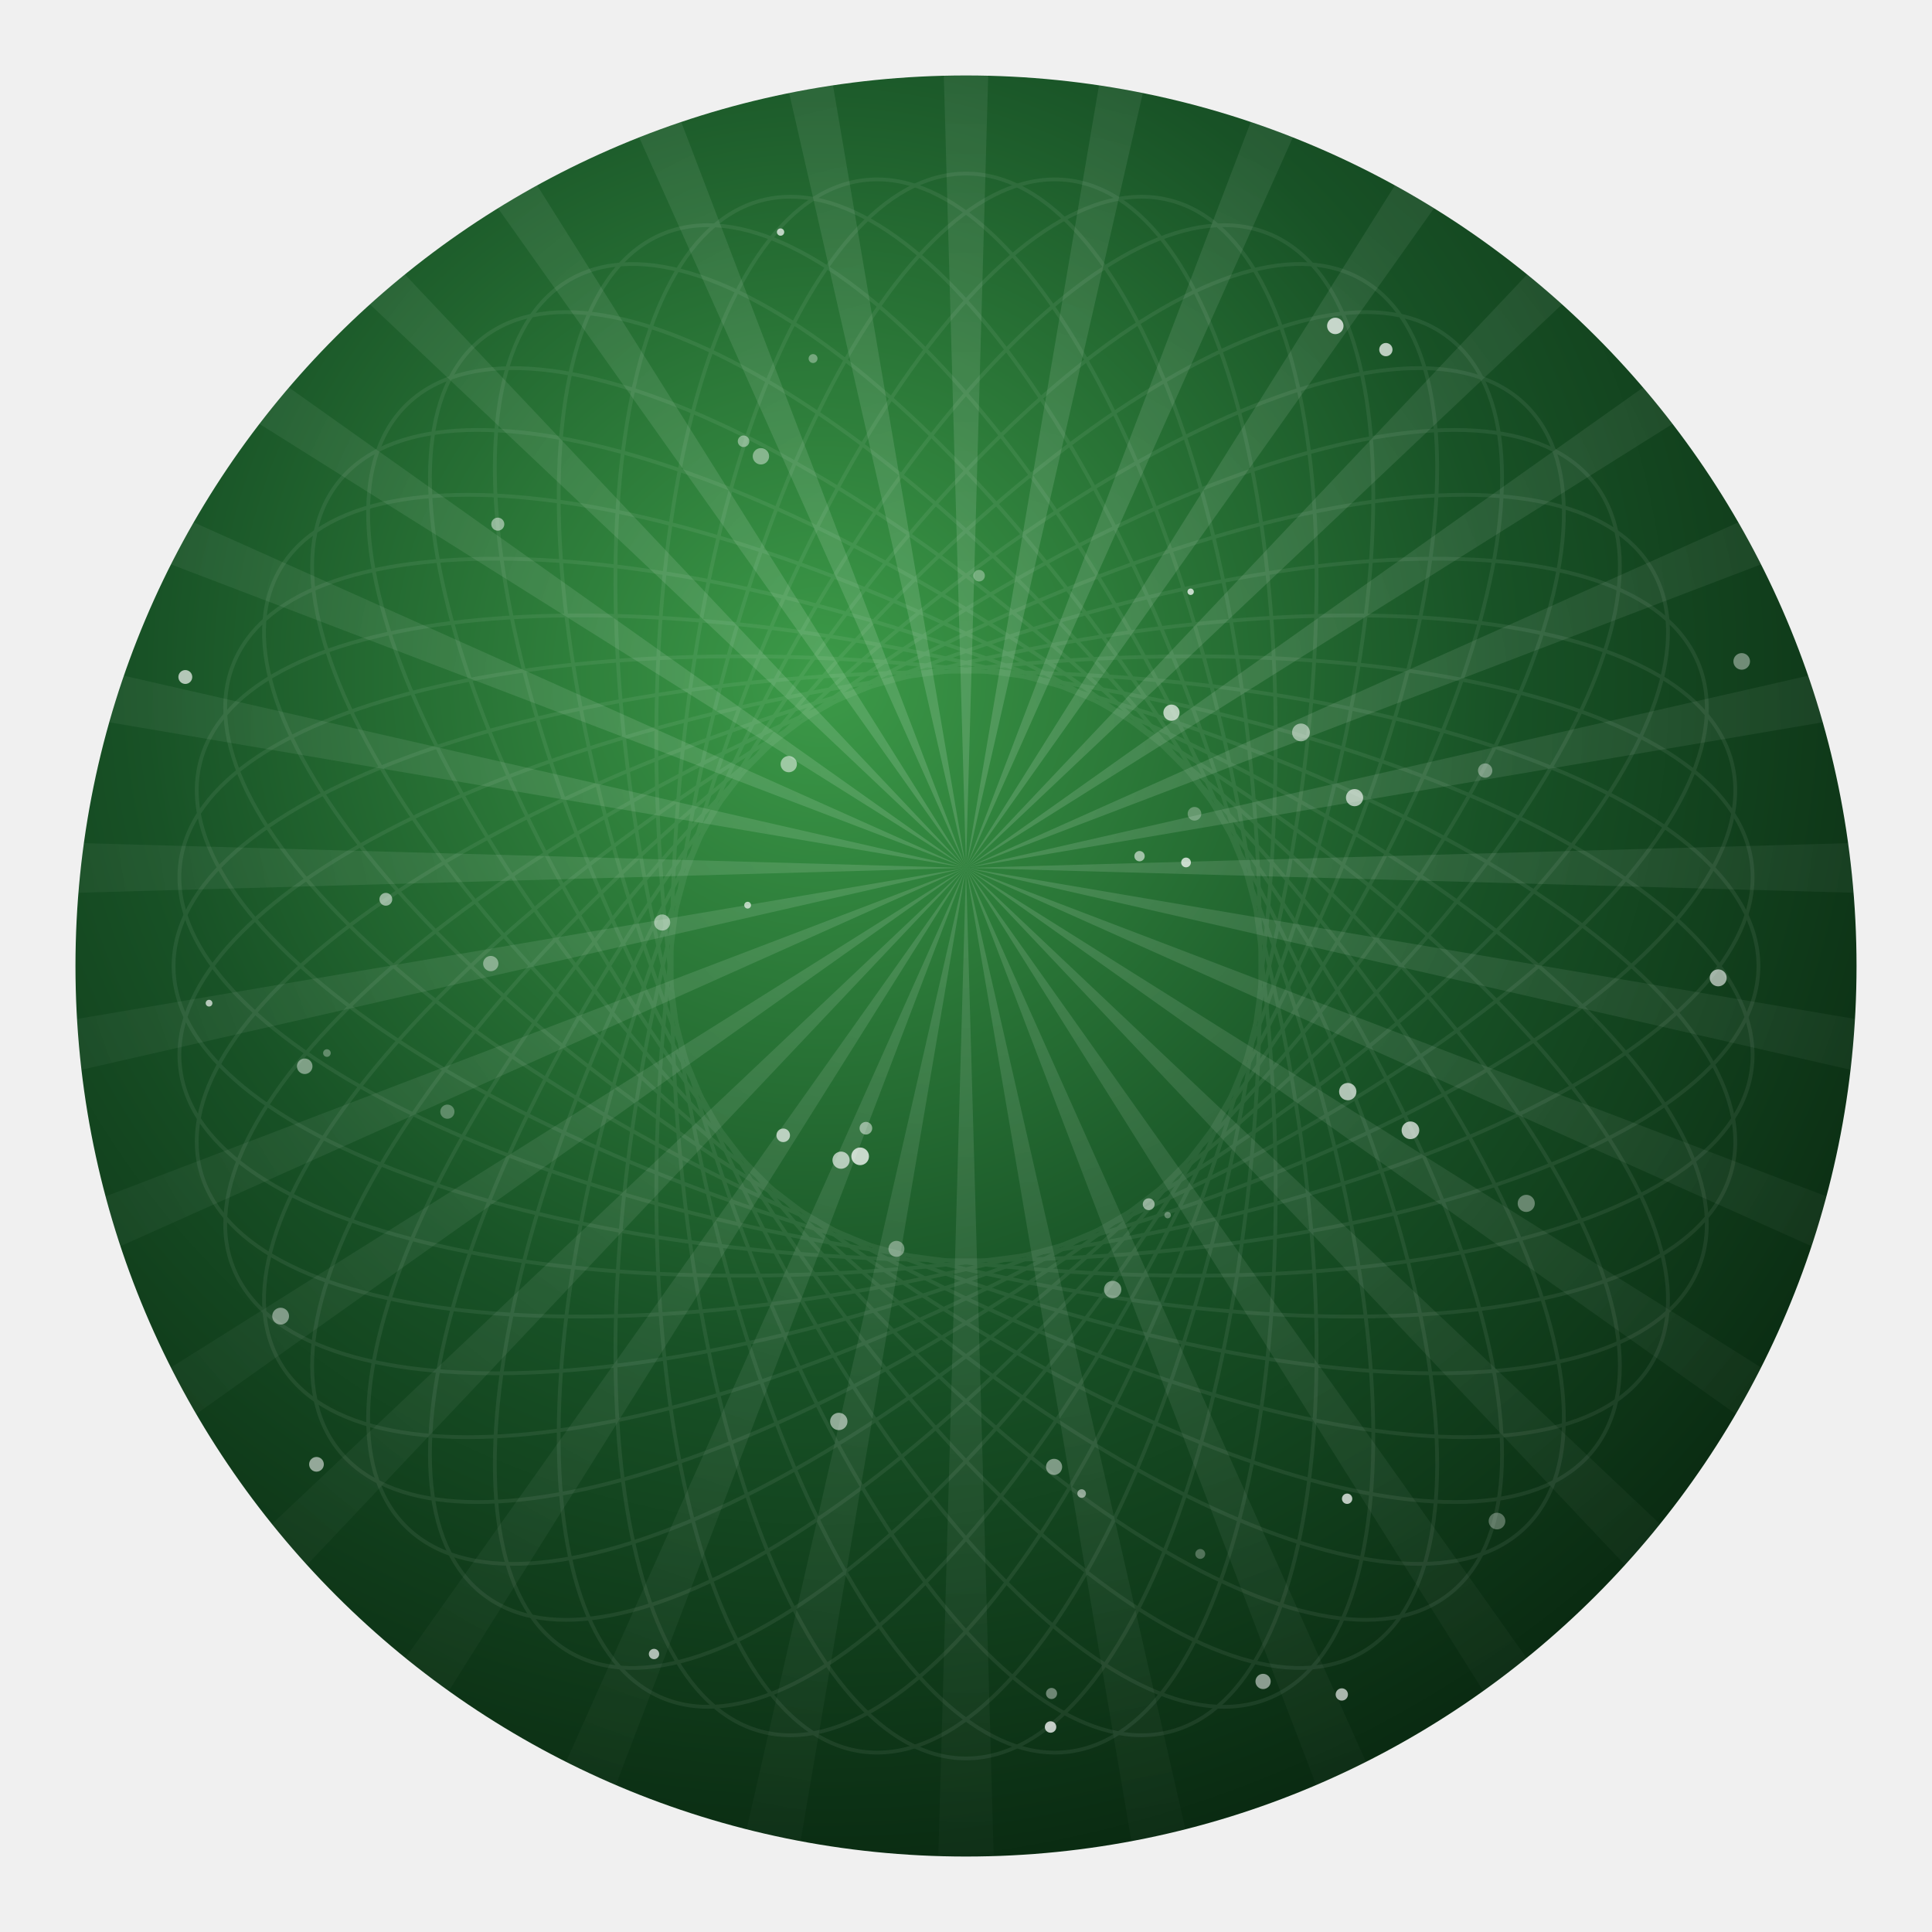
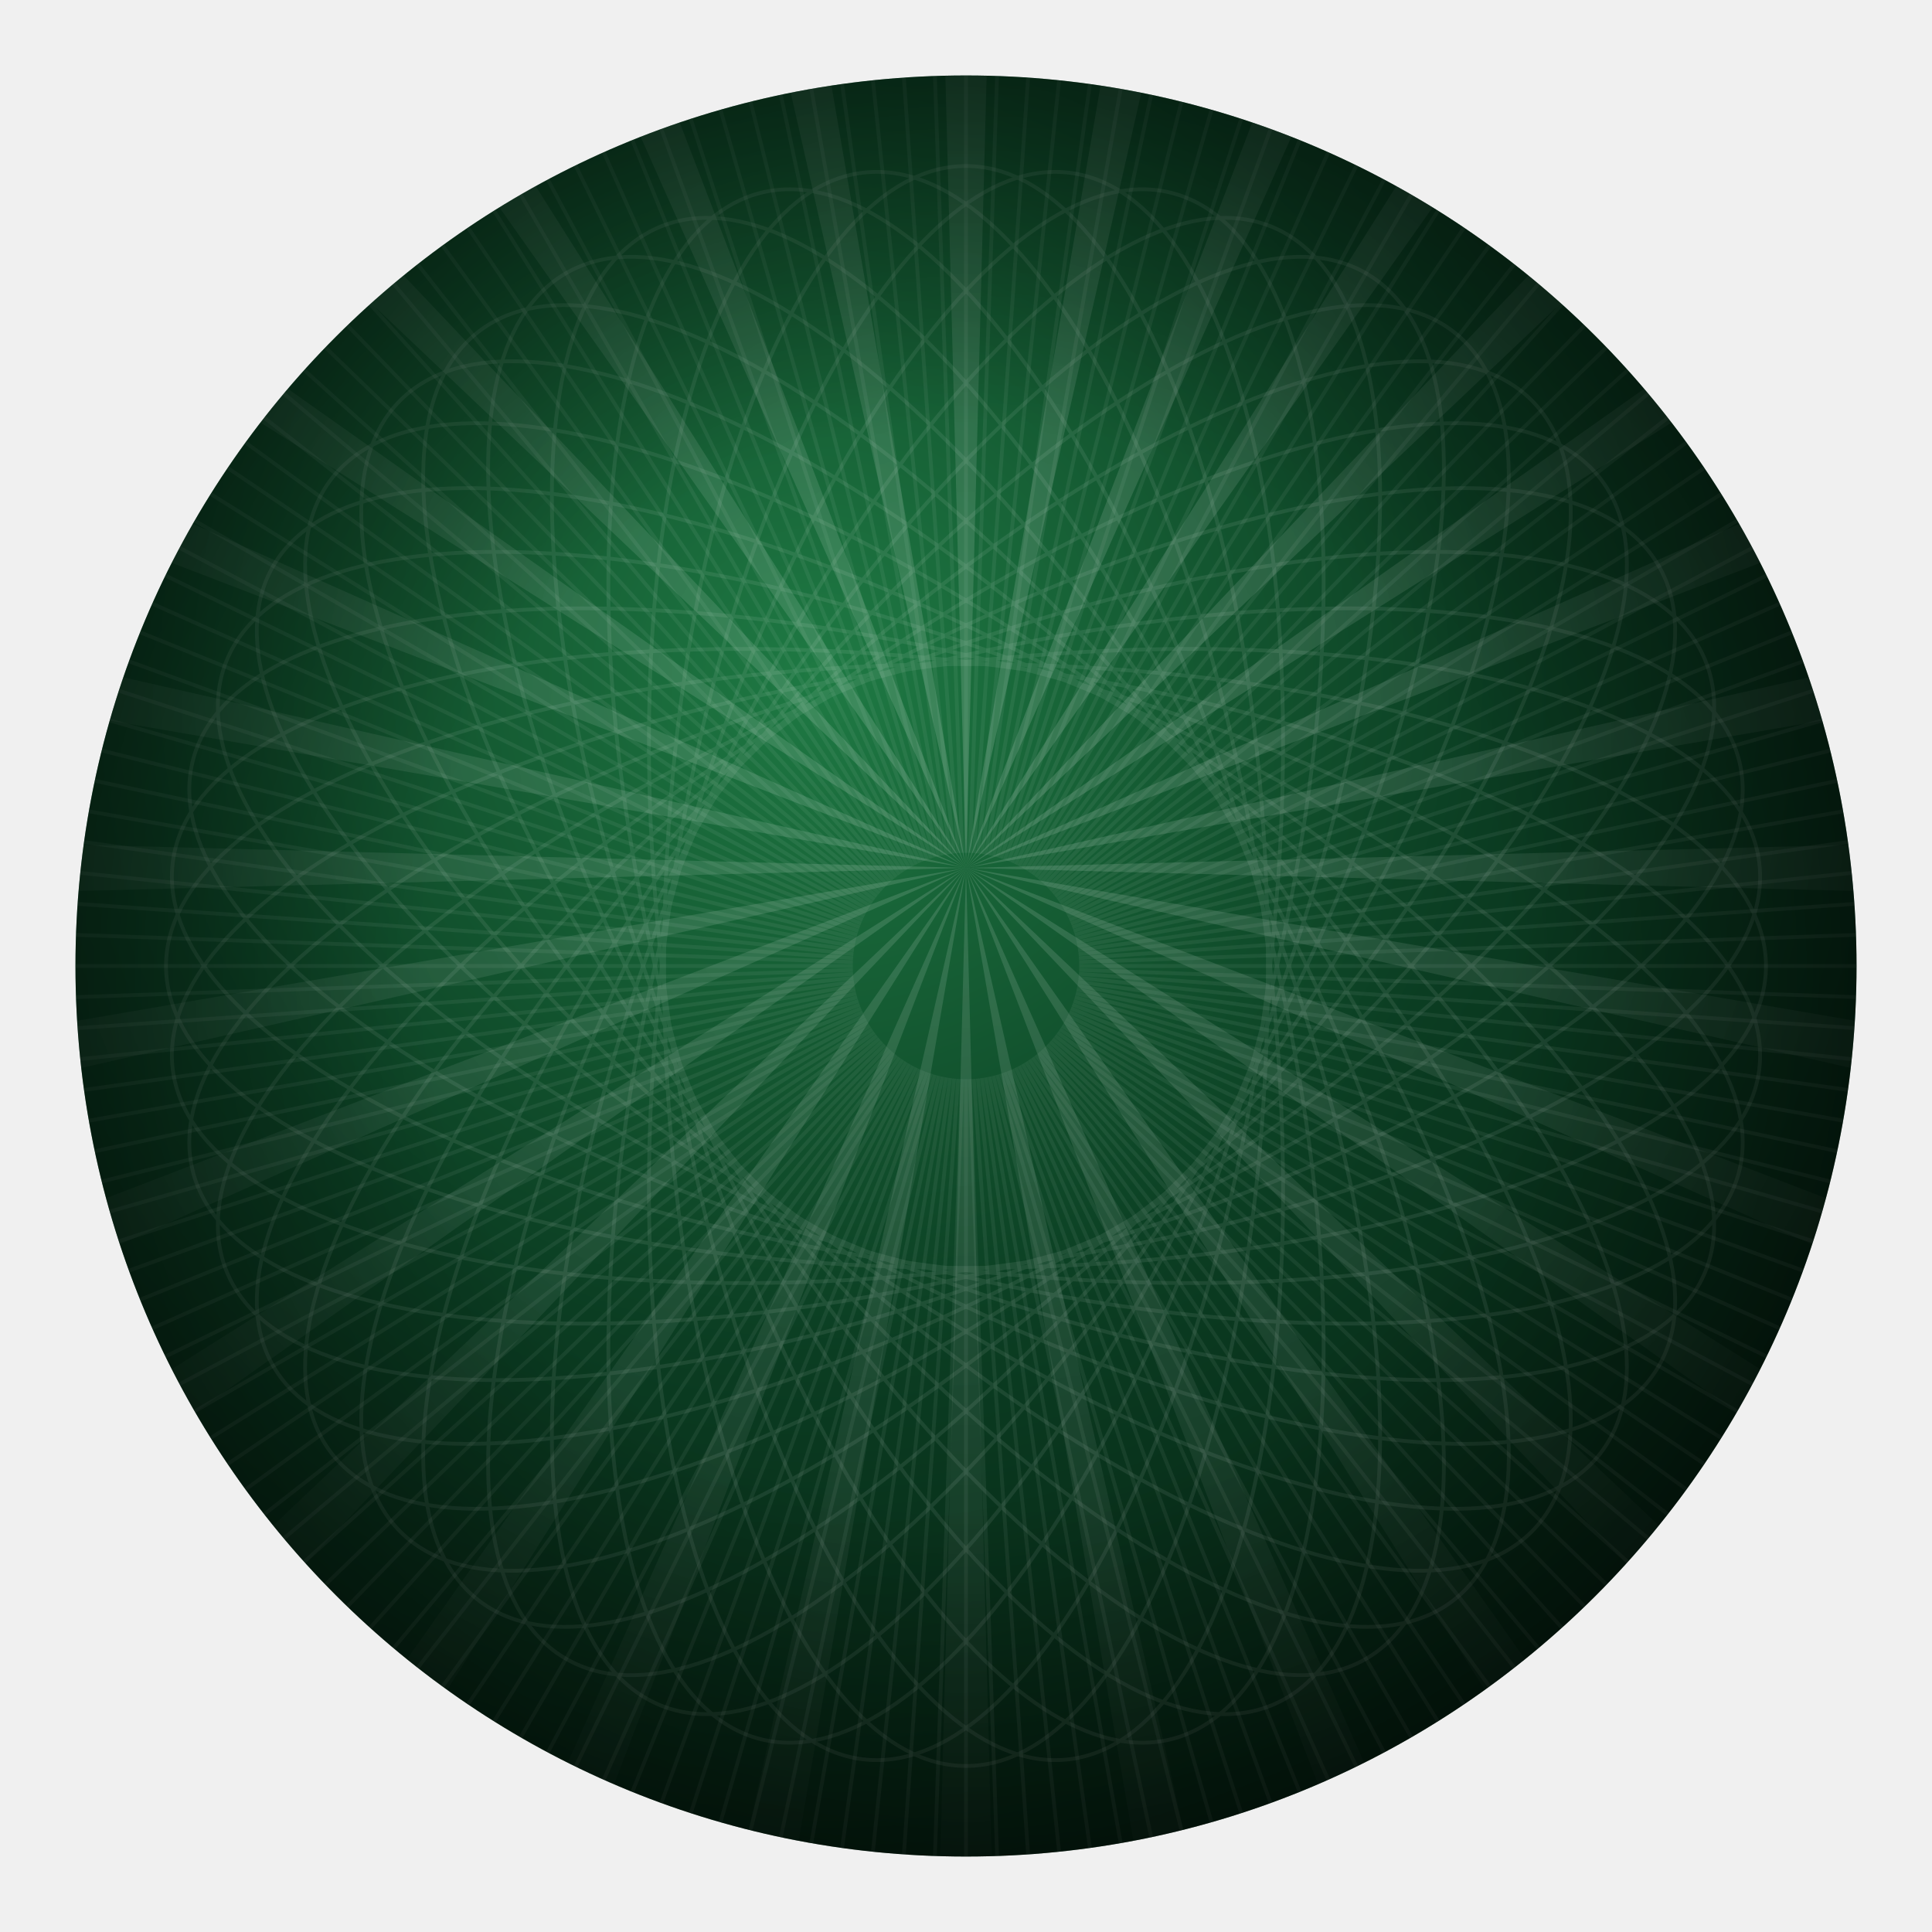
<svg xmlns="http://www.w3.org/2000/svg" viewBox="0 0 512 512">
  <defs>
    <radialGradient id="field" cx=".42" cy=".34" r=".75">
-       <stop offset="0" stop-color="#3C9A48" />
-       <stop offset="0.5" stop-color="#185226" />
-       <stop offset="1" stop-color="#06200C" />
+       <stop offset="0" stop-color="#1F7A44" />
+       <stop offset="0.5" stop-color="#0B3D22" />
+       <stop offset="1" stop-color="#03170C" />
    </radialGradient>
    <radialGradient id="rays" cx="0.5" cy="0.45" r=".5">
      <stop offset="0" stop-color="#FFFFFF" stop-opacity=".5" />
      <stop offset="1" stop-color="#FFFFFF" stop-opacity="0" />
+     </radialGradient>
+     <radialGradient id="vig" cx=".5" cy=".5" r=".5">
+       <stop offset=".6" stop-color="#000" stop-opacity="0" />
+       <stop offset="1" stop-color="#000" stop-opacity=".45" />
    </radialGradient>
    <clipPath id="in">
      <circle cx="256" cy="256" r="236" />
    </clipPath>
  </defs>
  <circle cx="256" cy="256" r="236" fill="url(#field)" />
  <g clip-path="url(#in)">
-     <g fill="none" stroke="#FFFFFF" stroke-width="1" opacity=".07">
-       <ellipse cx="256" cy="256" rx="210" ry="78" transform="rotate(0 256 256)" />
-       <ellipse cx="256" cy="256" rx="210" ry="78" transform="rotate(7.5 256 256)" />
-       <ellipse cx="256" cy="256" rx="210" ry="78" transform="rotate(15 256 256)" />
-       <ellipse cx="256" cy="256" rx="210" ry="78" transform="rotate(22.5 256 256)" />
-       <ellipse cx="256" cy="256" rx="210" ry="78" transform="rotate(30 256 256)" />
-       <ellipse cx="256" cy="256" rx="210" ry="78" transform="rotate(37.5 256 256)" />
-       <ellipse cx="256" cy="256" rx="210" ry="78" transform="rotate(45 256 256)" />
-       <ellipse cx="256" cy="256" rx="210" ry="78" transform="rotate(52.5 256 256)" />
-       <ellipse cx="256" cy="256" rx="210" ry="78" transform="rotate(60 256 256)" />
-       <ellipse cx="256" cy="256" rx="210" ry="78" transform="rotate(67.5 256 256)" />
-       <ellipse cx="256" cy="256" rx="210" ry="78" transform="rotate(75 256 256)" />
-       <ellipse cx="256" cy="256" rx="210" ry="78" transform="rotate(82.5 256 256)" />
-       <ellipse cx="256" cy="256" rx="210" ry="78" transform="rotate(90 256 256)" />
-       <ellipse cx="256" cy="256" rx="210" ry="78" transform="rotate(97.5 256 256)" />
-       <ellipse cx="256" cy="256" rx="210" ry="78" transform="rotate(105 256 256)" />
-       <ellipse cx="256" cy="256" rx="210" ry="78" transform="rotate(112.5 256 256)" />
-       <ellipse cx="256" cy="256" rx="210" ry="78" transform="rotate(120 256 256)" />
-       <ellipse cx="256" cy="256" rx="210" ry="78" transform="rotate(127.5 256 256)" />
-       <ellipse cx="256" cy="256" rx="210" ry="78" transform="rotate(135 256 256)" />
-       <ellipse cx="256" cy="256" rx="210" ry="78" transform="rotate(142.5 256 256)" />
-       <ellipse cx="256" cy="256" rx="210" ry="78" transform="rotate(150 256 256)" />
-       <ellipse cx="256" cy="256" rx="210" ry="78" transform="rotate(157.5 256 256)" />
-       <ellipse cx="256" cy="256" rx="210" ry="78" transform="rotate(165 256 256)" />
-       <ellipse cx="256" cy="256" rx="210" ry="78" transform="rotate(172.5 256 256)" />
+     <path d="M256 226L256 20M257.05 226.02L264.24 20.14M258.09 226.07L272.46 20.57M259.14 226.16L280.67 21.29M260.18 226.29L288.84 22.3M261.21 226.46L296.98 23.59M262.24 226.66L305.07 25.16M263.26 226.89L313.09 27.01M264.27 227.16L321.05 29.14M265.27 227.47L328.93 31.55M266.26 227.81L336.72 34.23M267.24 228.18L344.41 37.18M268.2 228.59L351.99 40.4M269.15 229.04L359.46 43.88M270.08 229.51L366.8 47.62M271 230.02L374 51.62M271.9 230.56L381.06 55.86M272.78 231.13L387.97 60.35M273.63 231.73L394.72 65.07M274.47 232.36L401.3 70.03M275.28 233.02L407.7 75.21M276.07 233.71L413.91 80.62M276.84 234.42L419.94 86.24M277.58 235.16L425.76 92.06M278.29 235.93L431.38 98.09M278.98 236.72L436.79 104.3M279.64 237.53L441.97 110.7M280.27 238.37L446.93 117.28M280.87 239.22L451.65 124.03M281.44 240.1L456.14 130.94M281.98 241L460.38 138M282.49 241.92L464.38 145.2M282.96 242.85L468.12 152.54M283.41 243.8L471.6 160.01M283.82 244.76L474.82 167.59M284.19 245.74L477.77 175.28M284.53 246.73L480.45 183.07M284.84 247.73L482.86 190.95M285.11 248.74L484.99 198.91M285.34 249.76L486.84 206.93M285.54 250.79L488.41 215.02M285.71 251.82L489.7 223.16M285.84 252.86L490.71 231.33M285.93 253.91L491.43 239.54M285.98 254.95L491.86 247.76M286 256L492 256M285.98 257.05L491.86 264.24M285.93 258.09L491.43 272.46M285.84 259.14L490.71 280.67M285.71 260.18L489.7 288.84M285.54 261.21L488.41 296.98M285.34 262.24L486.84 305.07M285.11 263.26L484.99 313.09M284.84 264.27L482.86 321.05M284.53 265.27L480.45 328.93M284.19 266.26L477.77 336.72M283.82 267.24L474.82 344.41M283.41 268.2L471.6 351.99M282.96 269.15L468.12 359.46M282.49 270.08L464.38 366.8M281.98 271L460.38 374M281.44 271.9L456.14 381.06M280.87 272.78L451.65 387.97M280.27 273.63L446.93 394.72M279.64 274.47L441.97 401.3M278.98 275.28L436.79 407.7M278.29 276.07L431.38 413.91M277.58 276.84L425.76 419.94M276.84 277.58L419.94 425.76M276.07 278.29L413.91 431.38M275.28 278.98L407.7 436.79M274.47 279.64L401.3 441.97M273.63 280.27L394.72 446.93M272.78 280.87L387.97 451.65M271.9 281.44L381.06 456.14M271 281.98L374 460.38M270.08 282.49L366.8 464.38M269.15 282.96L359.46 468.12M268.2 283.41L351.99 471.6M267.24 283.82L344.41 474.82M266.26 284.19L336.72 477.77M265.27 284.53L328.93 480.45M264.27 284.84L321.05 482.86M263.26 285.11L313.09 484.99M262.24 285.34L305.07 486.84M261.21 285.54L296.98 488.41M260.18 285.71L288.84 489.7M259.14 285.84L280.67 490.71M258.09 285.93L272.46 491.43M257.05 285.98L264.24 491.86M256 286L256 492M254.95 285.98L247.76 491.86M253.91 285.93L239.54 491.43M252.86 285.84L231.33 490.71M251.82 285.71L223.16 489.7M250.79 285.54L215.02 488.41M249.76 285.34L206.93 486.84M248.74 285.11L198.91 484.99M247.73 284.84L190.95 482.86M246.73 284.53L183.07 480.45M245.74 284.19L175.28 477.77M244.76 283.82L167.59 474.82M243.8 283.41L160.01 471.6M242.85 282.96L152.54 468.12M241.92 282.49L145.2 464.38M241 281.98L138 460.38M240.1 281.44L130.94 456.14M239.22 280.87L124.03 451.65M238.37 280.27L117.28 446.93M237.53 279.64L110.7 441.97M236.72 278.98L104.3 436.79M235.93 278.29L98.09 431.38M235.16 277.58L92.06 425.76M234.42 276.84L86.24 419.94M233.71 276.07L80.62 413.91M233.02 275.28L75.21 407.7M232.36 274.47L70.03 401.3M231.73 273.63L65.07 394.72M231.13 272.78L60.35 387.97M230.56 271.9L55.86 381.06M230.02 271L51.62 374M229.51 270.08L47.62 366.8M229.04 269.15L43.88 359.46M228.59 268.2L40.4 351.99M228.18 267.24L37.18 344.41M227.81 266.26L34.23 336.72M227.47 265.27L31.55 328.93M227.16 264.27L29.14 321.05M226.89 263.26L27.01 313.09M226.66 262.24L25.16 305.07M226.46 261.21L23.59 296.98M226.29 260.18L22.3 288.84M226.16 259.14L21.29 280.67M226.07 258.09L20.57 272.46M226.02 257.05L20.14 264.24M226 256L20 256M226.02 254.95L20.14 247.76M226.07 253.91L20.57 239.54M226.16 252.86L21.29 231.33M226.29 251.82L22.3 223.16M226.46 250.79L23.59 215.02M226.66 249.76L25.16 206.93M226.89 248.74L27.01 198.91M227.16 247.73L29.14 190.95M227.47 246.73L31.55 183.07M227.81 245.74L34.23 175.28M228.18 244.76L37.18 167.59M228.59 243.8L40.4 160.01M229.04 242.85L43.88 152.54M229.51 241.92L47.62 145.2M230.02 241L51.62 138M230.56 240.1L55.86 130.94M231.13 239.22L60.35 124.03M231.73 238.37L65.07 117.28M232.36 237.53L70.03 110.7M233.02 236.72L75.21 104.3M233.71 235.93L80.62 98.09M234.42 235.16L86.24 92.06M235.16 234.42L92.06 86.24M235.93 233.71L98.09 80.62M236.72 233.02L104.3 75.21M237.53 232.36L110.7 70.03M238.37 231.73L117.28 65.07M239.22 231.13L124.03 60.35M240.1 230.56L130.94 55.86M241 230.02L138 51.62M241.92 229.51L145.2 47.62M242.85 229.04L152.54 43.88M243.8 228.59L160.01 40.4M244.76 228.18L167.59 37.18M245.74 227.81L175.28 34.23M246.73 227.47L183.07 31.55M247.73 227.16L190.95 29.14M248.74 226.89L198.91 27.01M249.76 226.66L206.93 25.16M250.79 226.46L215.02 23.59M251.82 226.29L223.16 22.3M252.86 226.16L231.33 21.29M253.91 226.07L239.54 20.57M254.95 226.02L247.76 20.14" stroke="#FFFFFF" stroke-width="1" opacity=".06" />
+     <g fill="none" stroke="#FFFFFF" stroke-width="1" opacity=".08">
+       <ellipse cx="256" cy="256" rx="212" ry="80" transform="rotate(0 256 256)" />
+       <ellipse cx="256" cy="256" rx="212" ry="80" transform="rotate(7.5 256 256)" />
+       <ellipse cx="256" cy="256" rx="212" ry="80" transform="rotate(15 256 256)" />
+       <ellipse cx="256" cy="256" rx="212" ry="80" transform="rotate(22.5 256 256)" />
+       <ellipse cx="256" cy="256" rx="212" ry="80" transform="rotate(30 256 256)" />
+       <ellipse cx="256" cy="256" rx="212" ry="80" transform="rotate(37.5 256 256)" />
+       <ellipse cx="256" cy="256" rx="212" ry="80" transform="rotate(45 256 256)" />
+       <ellipse cx="256" cy="256" rx="212" ry="80" transform="rotate(52.5 256 256)" />
+       <ellipse cx="256" cy="256" rx="212" ry="80" transform="rotate(60 256 256)" />
+       <ellipse cx="256" cy="256" rx="212" ry="80" transform="rotate(67.5 256 256)" />
+       <ellipse cx="256" cy="256" rx="212" ry="80" transform="rotate(75 256 256)" />
+       <ellipse cx="256" cy="256" rx="212" ry="80" transform="rotate(82.5 256 256)" />
+       <ellipse cx="256" cy="256" rx="212" ry="80" transform="rotate(90 256 256)" />
+       <ellipse cx="256" cy="256" rx="212" ry="80" transform="rotate(97.5 256 256)" />
+       <ellipse cx="256" cy="256" rx="212" ry="80" transform="rotate(105 256 256)" />
+       <ellipse cx="256" cy="256" rx="212" ry="80" transform="rotate(112.5 256 256)" />
+       <ellipse cx="256" cy="256" rx="212" ry="80" transform="rotate(120 256 256)" />
+       <ellipse cx="256" cy="256" rx="212" ry="80" transform="rotate(127.5 256 256)" />
+       <ellipse cx="256" cy="256" rx="212" ry="80" transform="rotate(135 256 256)" />
+       <ellipse cx="256" cy="256" rx="212" ry="80" transform="rotate(142.5 256 256)" />
+       <ellipse cx="256" cy="256" rx="212" ry="80" transform="rotate(150 256 256)" />
+       <ellipse cx="256" cy="256" rx="212" ry="80" transform="rotate(157.5 256 256)" />
+       <ellipse cx="256" cy="256" rx="212" ry="80" transform="rotate(165 256 256)" />
+       <ellipse cx="256" cy="256" rx="212" ry="80" transform="rotate(172.5 256 256)" />
    </g>
-     <path d="M256 230L246.76 -99.87L265.24 -99.87zM256 230L311.29 -95.33L329.42 -91.73zM256 230L373.7 -78.3L390.77 -71.23zM256 230L431.58 -49.41L446.95 -39.14zM256 230L482.72 -9.79L495.79 3.28zM256 230L525.14 39.05L535.41 54.42zM256 230L557.23 95.23L564.3 112.3zM256 230L577.73 156.58L581.33 174.71zM256 230L585.87 220.76L585.87 239.24zM256 230L581.33 285.29L577.73 303.42zM256 230L564.3 347.7L557.23 364.77zM256 230L535.41 405.58L525.14 420.95zM256 230L495.79 456.72L482.72 469.79zM256 230L446.95 499.14L431.58 509.41zM256 230L390.77 531.23L373.7 538.3zM256 230L329.42 551.73L311.29 555.33zM256 230L265.24 559.87L246.76 559.87zM256 230L200.71 555.33L182.58 551.73zM256 230L138.3 538.3L121.23 531.23zM256 230L80.42 509.41L65.05 499.14zM256 230L29.28 469.79L16.21 456.72zM256 230L-13.14 420.95L-23.41 405.58zM256 230L-45.23 364.77L-52.3 347.7zM256 230L-65.73 303.42L-69.33 285.29zM256 230L-73.87 239.24L-73.87 220.76zM256 230L-69.33 174.71L-65.73 156.58zM256 230L-52.3 112.3L-45.23 95.23zM256 230L-23.41 54.42L-13.14 39.05zM256 230L16.21 3.28L29.28 -9.79zM256 230L65.05 -39.14L80.42 -49.41zM256 230L121.23 -71.23L138.3 -78.3zM256 230L182.58 -91.73L200.71 -95.33z" fill="url(#rays)" opacity="0.3" />
-     <g fill="#FFFFFF">
-       <circle cx="301.99" cy="226.89" r="1.37" opacity="0.56" />
-       <circle cx="130.06" cy="255.36" r="2.03" opacity="0.41" />
-       <circle cx="131.92" cy="138.91" r="1.73" opacity="0.49" />
-       <circle cx="222.89" cy="307.46" r="2.28" opacity="0.64" />
-       <circle cx="314.31" cy="228.56" r="1.29" opacity="0.73" />
-       <circle cx="344.77" cy="194.1" r="2.36" opacity="0.5" />
-       <circle cx="353.87" cy="86.37" r="2.18" opacity="0.73" />
-       <circle cx="318.08" cy="411.81" r="1.31" opacity="0.28" />
-       <circle cx="315.53" cy="156.82" r="0.85" opacity="0.74" />
-       <circle cx="209.03" cy="202.5" r="2.16" opacity="0.51" />
-       <circle cx="461.57" cy="175.28" r="2.2" opacity="0.4" />
-       <circle cx="373.78" cy="299.54" r="2.34" opacity="0.68" />
-       <circle cx="102.25" cy="238.32" r="1.7" opacity="0.53" />
-       <circle cx="278.41" cy="457.67" r="1.52" opacity="0.75" />
-       <circle cx="237.56" cy="330.96" r="2.12" opacity="0.37" />
-       <circle cx="118.56" cy="294.61" r="1.88" opacity="0.29" />
-       <circle cx="227.95" cy="306.44" r="2.34" opacity="0.75" />
-       <circle cx="83.87" cy="388.06" r="1.95" opacity="0.55" />
-       <circle cx="357.17" cy="289.29" r="2.3" opacity="0.66" />
-       <circle cx="404.47" cy="318.91" r="2.27" opacity="0.36" />
-       <circle cx="175.48" cy="244.47" r="2.14" opacity="0.47" />
-       <circle cx="304.42" cy="319.13" r="1.57" opacity="0.51" />
-       <circle cx="259.46" cy="152.56" r="1.54" opacity="0.33" />
-       <circle cx="393.58" cy="204.21" r="1.9" opacity="0.36" />
-       <circle cx="358.97" cy="211.38" r="2.28" opacity="0.63" />
-       <circle cx="86.64" cy="279.07" r="1.01" opacity="0.31" />
-       <circle cx="173.32" cy="438.33" r="1.37" opacity="0.66" />
-       <circle cx="80.75" cy="282.57" r="2.06" opacity="0.44" />
-       <circle cx="49.11" cy="179.41" r="1.84" opacity="0.67" />
-       <circle cx="455.34" cy="259.14" r="2.25" opacity="0.59" />
-       <circle cx="278.67" cy="448.79" r="1.47" opacity="0.4" />
-       <circle cx="222.29" cy="376.7" r="2.3" opacity="0.53" />
-       <circle cx="309.44" cy="322.01" r="0.86" opacity="0.31" />
-       <circle cx="310.45" cy="188.87" r="2.15" opacity="0.67" />
-       <circle cx="357" cy="397.18" r="1.37" opacity="0.73" />
-       <circle cx="201.65" cy="120.92" r="2.17" opacity="0.42" />
-       <circle cx="197.05" cy="116.94" r="1.53" opacity="0.42" />
-       <circle cx="355.59" cy="449.05" r="1.63" opacity="0.65" />
-       <circle cx="334.73" cy="445.6" r="2.02" opacity="0.52" />
-       <circle cx="229.47" cy="298.99" r="1.68" opacity="0.48" />
-       <circle cx="279.34" cy="388.74" r="2.14" opacity="0.45" />
-       <circle cx="316.55" cy="215.66" r="1.81" opacity="0.29" />
-       <circle cx="198.13" cy="239.88" r="0.9" opacity="0.66" />
-       <circle cx="286.65" cy="395.81" r="1.14" opacity="0.51" />
-       <circle cx="396.72" cy="403.1" r="2.21" opacity="0.31" />
-       <circle cx="74.37" cy="348.79" r="2.23" opacity="0.44" />
-       <circle cx="367.27" cy="92.65" r="1.76" opacity="0.71" />
-       <circle cx="215.47" cy="95.02" r="1.18" opacity="0.35" />
-       <circle cx="206.86" cy="61.5" r="0.97" opacity="0.71" />
-       <circle cx="294.87" cy="341.73" r="2.3" opacity="0.44" />
-       <circle cx="207.56" cy="300.87" r="1.8" opacity="0.66" />
-       <circle cx="55.4" cy="265.85" r="0.89" opacity="0.67" />
-     </g>
+     <path d="M256 230L247.42 -99.89L264.58 -99.89zM256 230L311.94 -95.22L328.77 -91.88zM256 230L374.32 -78.06L390.17 -71.49zM256 230L432.14 -49.06L446.41 -39.53zM256 230L483.2 -9.33L495.33 2.8zM256 230L525.53 39.59L535.06 53.86zM256 230L557.49 95.83L564.06 111.68zM256 230L577.88 157.23L581.22 174.06zM256 230L585.89 221.42L585.89 238.58zM256 230L581.22 285.94L577.88 302.77zM256 230L564.06 348.32L557.49 364.17zM256 230L535.06 406.14L525.53 420.41zM256 230L495.33 457.2L483.2 469.33zM256 230L446.41 499.53L432.14 509.06zM256 230L390.17 531.49L374.32 538.06zM256 230L328.77 551.88L311.94 555.22zM256 230L264.58 559.89L247.42 559.89zM256 230L200.06 555.22L183.23 551.88zM256 230L137.68 538.06L121.83 531.49zM256 230L79.86 509.06L65.59 499.53zM256 230L28.8 469.33L16.67 457.2zM256 230L-13.53 420.41L-23.06 406.14zM256 230L-45.49 364.17L-52.06 348.32zM256 230L-65.88 302.77L-69.22 285.94zM256 230L-73.89 238.58L-73.89 221.42zM256 230L-69.22 174.06L-65.88 157.23zM256 230L-52.06 111.68L-45.49 95.83zM256 230L-23.06 53.86L-13.53 39.59zM256 230L16.67 2.8L28.8 -9.33zM256 230L65.59 -39.53L79.86 -49.06zM256 230L121.83 -71.49L137.68 -78.06zM256 230L183.23 -91.88L200.06 -95.22z" fill="url(#rays)" opacity="0.3" />
+     <g fill="#FFFFFF" />
+     <circle cx="256" cy="256" r="236" fill="url(#vig)" />
  </g>
</svg>
